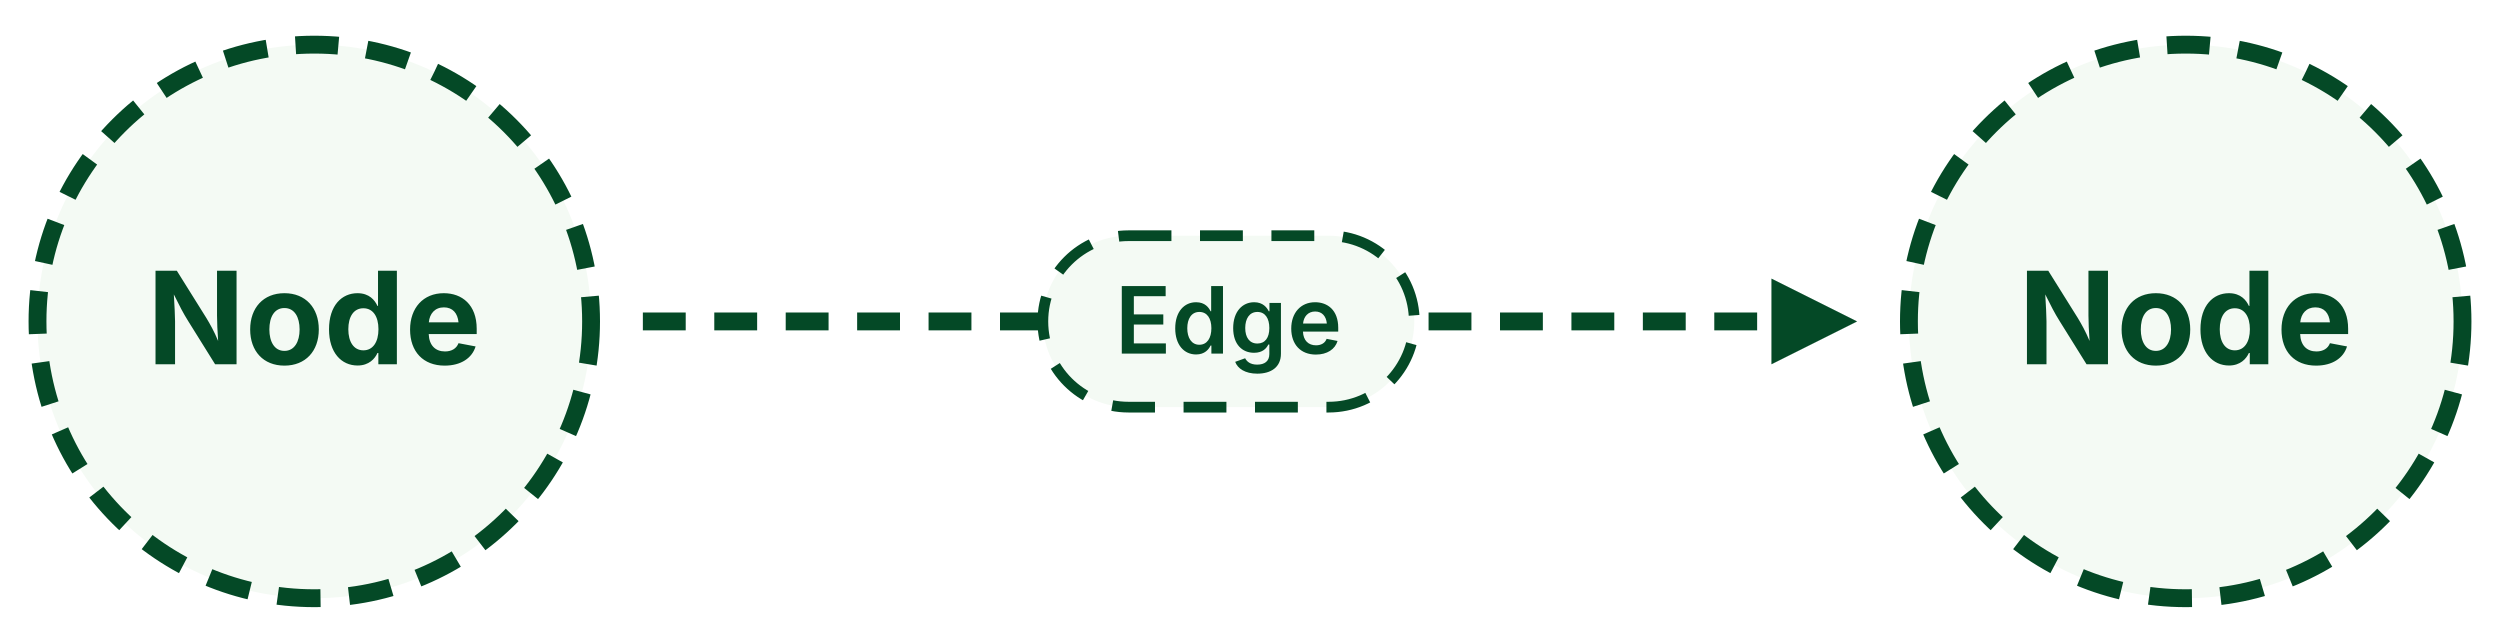
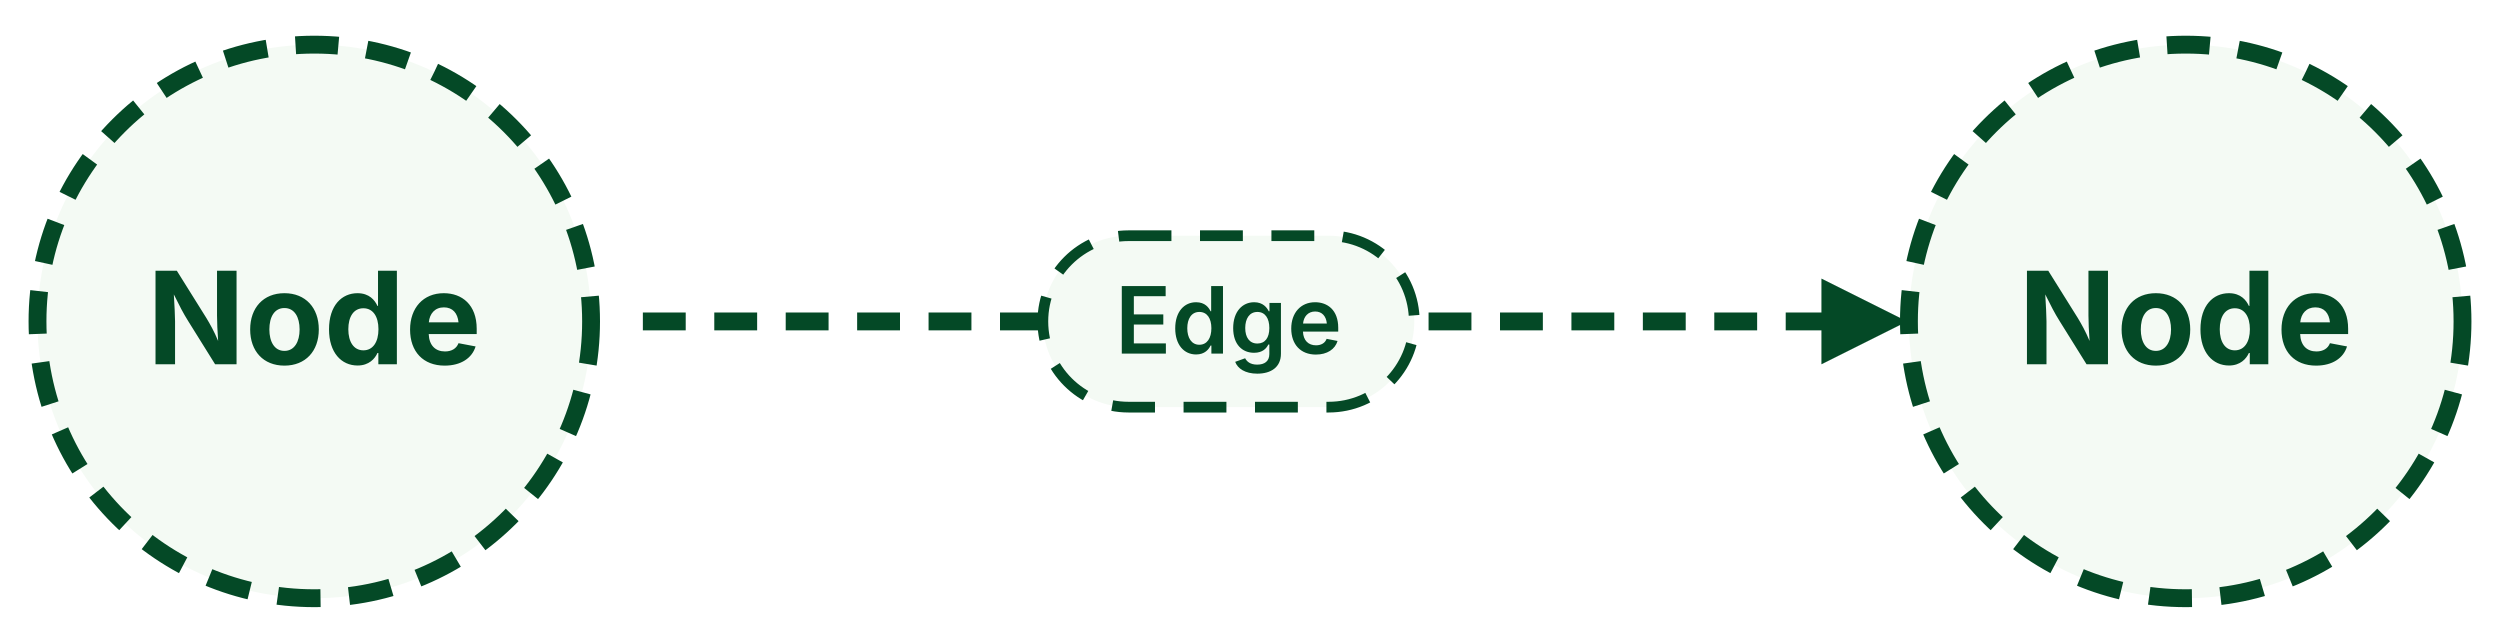
<svg xmlns="http://www.w3.org/2000/svg" viewBox="0 0 350 90" width="350" height="90" role="img" aria-labelledby="data-model-graph-relation-abstract-edge-t data-model-graph-relation-abstract-edge-d">
  <defs>
-     <marker id="data-model-graph-relation-abstract-edge-m" markerWidth="12" markerHeight="12" refX="0" refY="6" orient="auto" markerUnits="userSpaceOnUse">
+     <marker id="data-model-graph-relation-abstract-edge-m" markerWidth="12" markerHeight="12" refX="2" refY="6" orient="auto" markerUnits="userSpaceOnUse">
      <path d="M0,0 L12,6 L0,12 z" fill="#044926" />
    </marker>
  </defs>
-   <line x1="90.0" y1="45.0" x2="248.0" y2="45.0" stroke="#044926" stroke-width="2.5" stroke-dasharray="6 4" marker-end="url(#data-model-graph-relation-abstract-edge-m)" />
+   <line x1="90.0" y1="45.0" x2="257.0" y2="45.0" stroke="#044926" stroke-width="2.5" stroke-dasharray="6 4" marker-end="url(#data-model-graph-relation-abstract-edge-m)" />
  <g transform="translate(172.0 45.0) rotate(0.0)">
    <rect x="-26.0" y="-12" width="52" height="24" rx="12" fill="#f4faf4" stroke="#044926" stroke-width="1.5" stroke-dasharray="6 4" />
    <text x="0.0" y="4.5" text-anchor="middle" font-size="13" font-weight="600" fill="#044926" font-family="Inter, -apple-system, BlinkMacSystemFont, 'Segoe UI', Helvetica, Arial, sans-serif">Edge</text>
  </g>
  <circle cx="44" cy="45" r="38.75" fill="#f4faf4" stroke="#044926" stroke-width="2.5" stroke-dasharray="6 4" />
  <text x="44.0" y="51.0" text-anchor="middle" font-size="18" font-weight="700" fill="#044926" font-family="Urbanist, Inter, -apple-system, BlinkMacSystemFont, 'Segoe UI', Helvetica, Arial, sans-serif">Node</text>
  <circle cx="306" cy="45" r="38.75" fill="#f4faf4" stroke="#044926" stroke-width="2.5" stroke-dasharray="6 4" />
  <text x="306.0" y="51.0" text-anchor="middle" font-size="18" font-weight="700" fill="#044926" font-family="Urbanist, Inter, -apple-system, BlinkMacSystemFont, 'Segoe UI', Helvetica, Arial, sans-serif">Node</text>
</svg>
